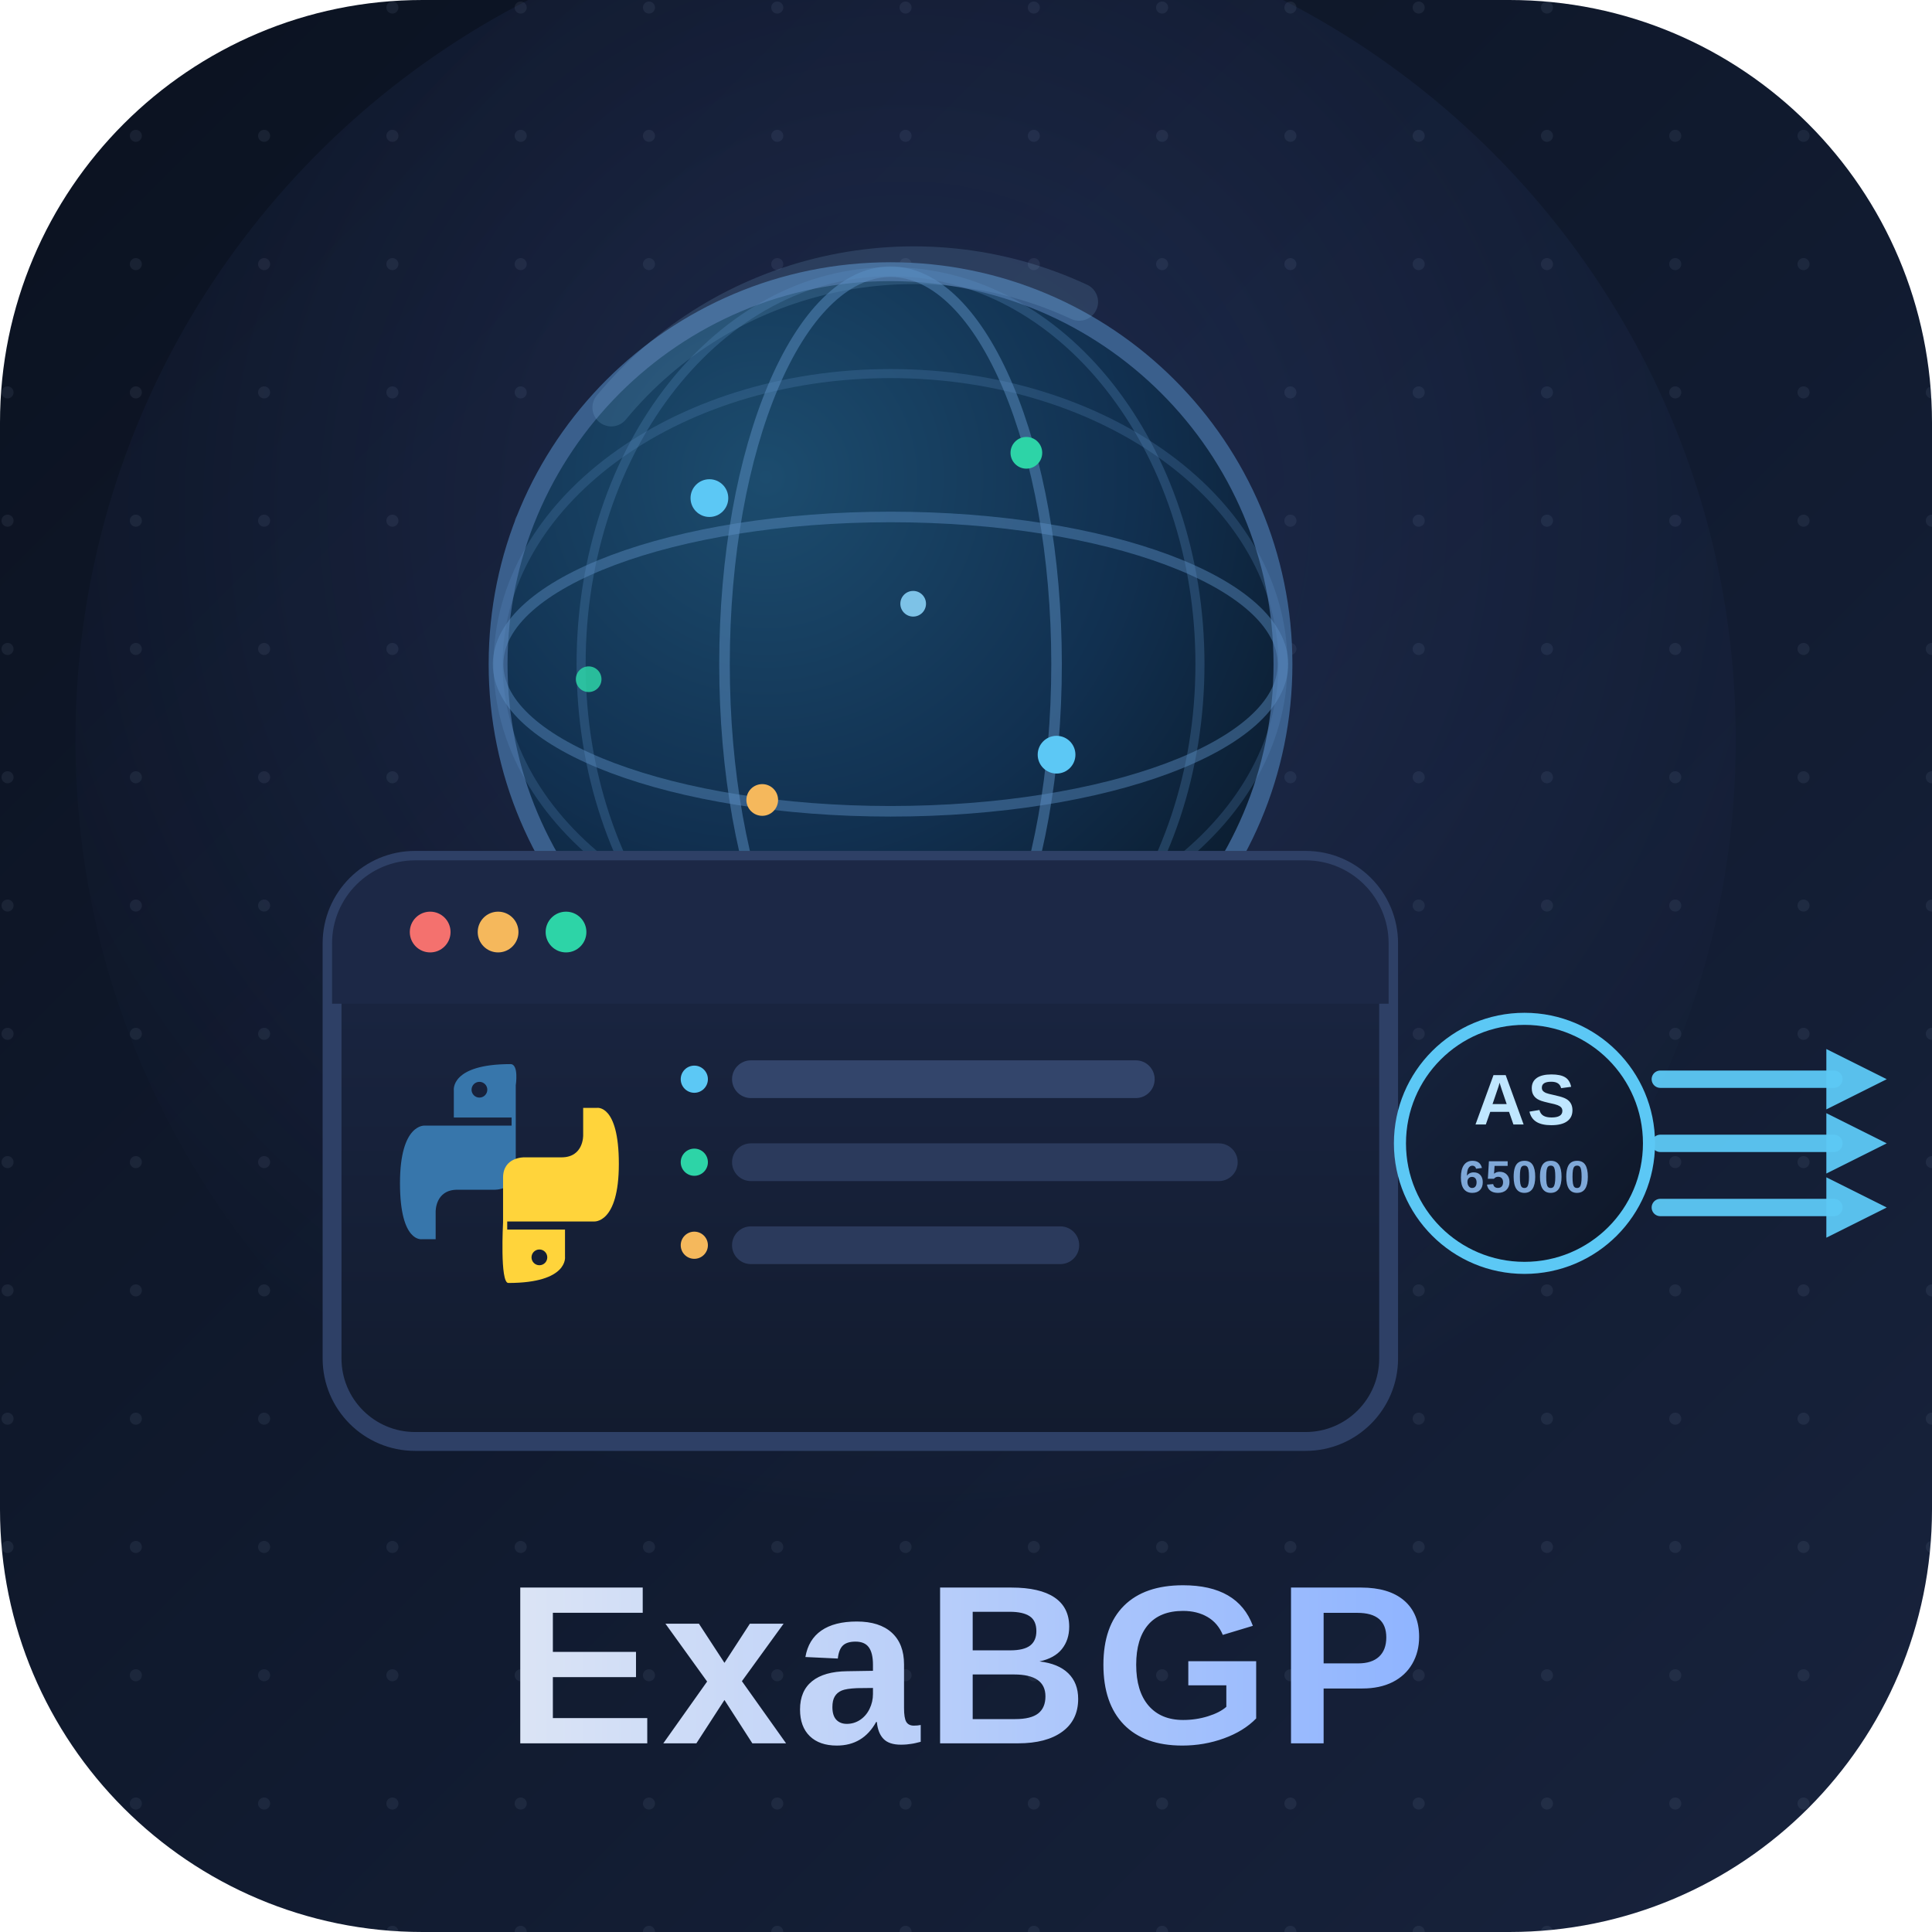
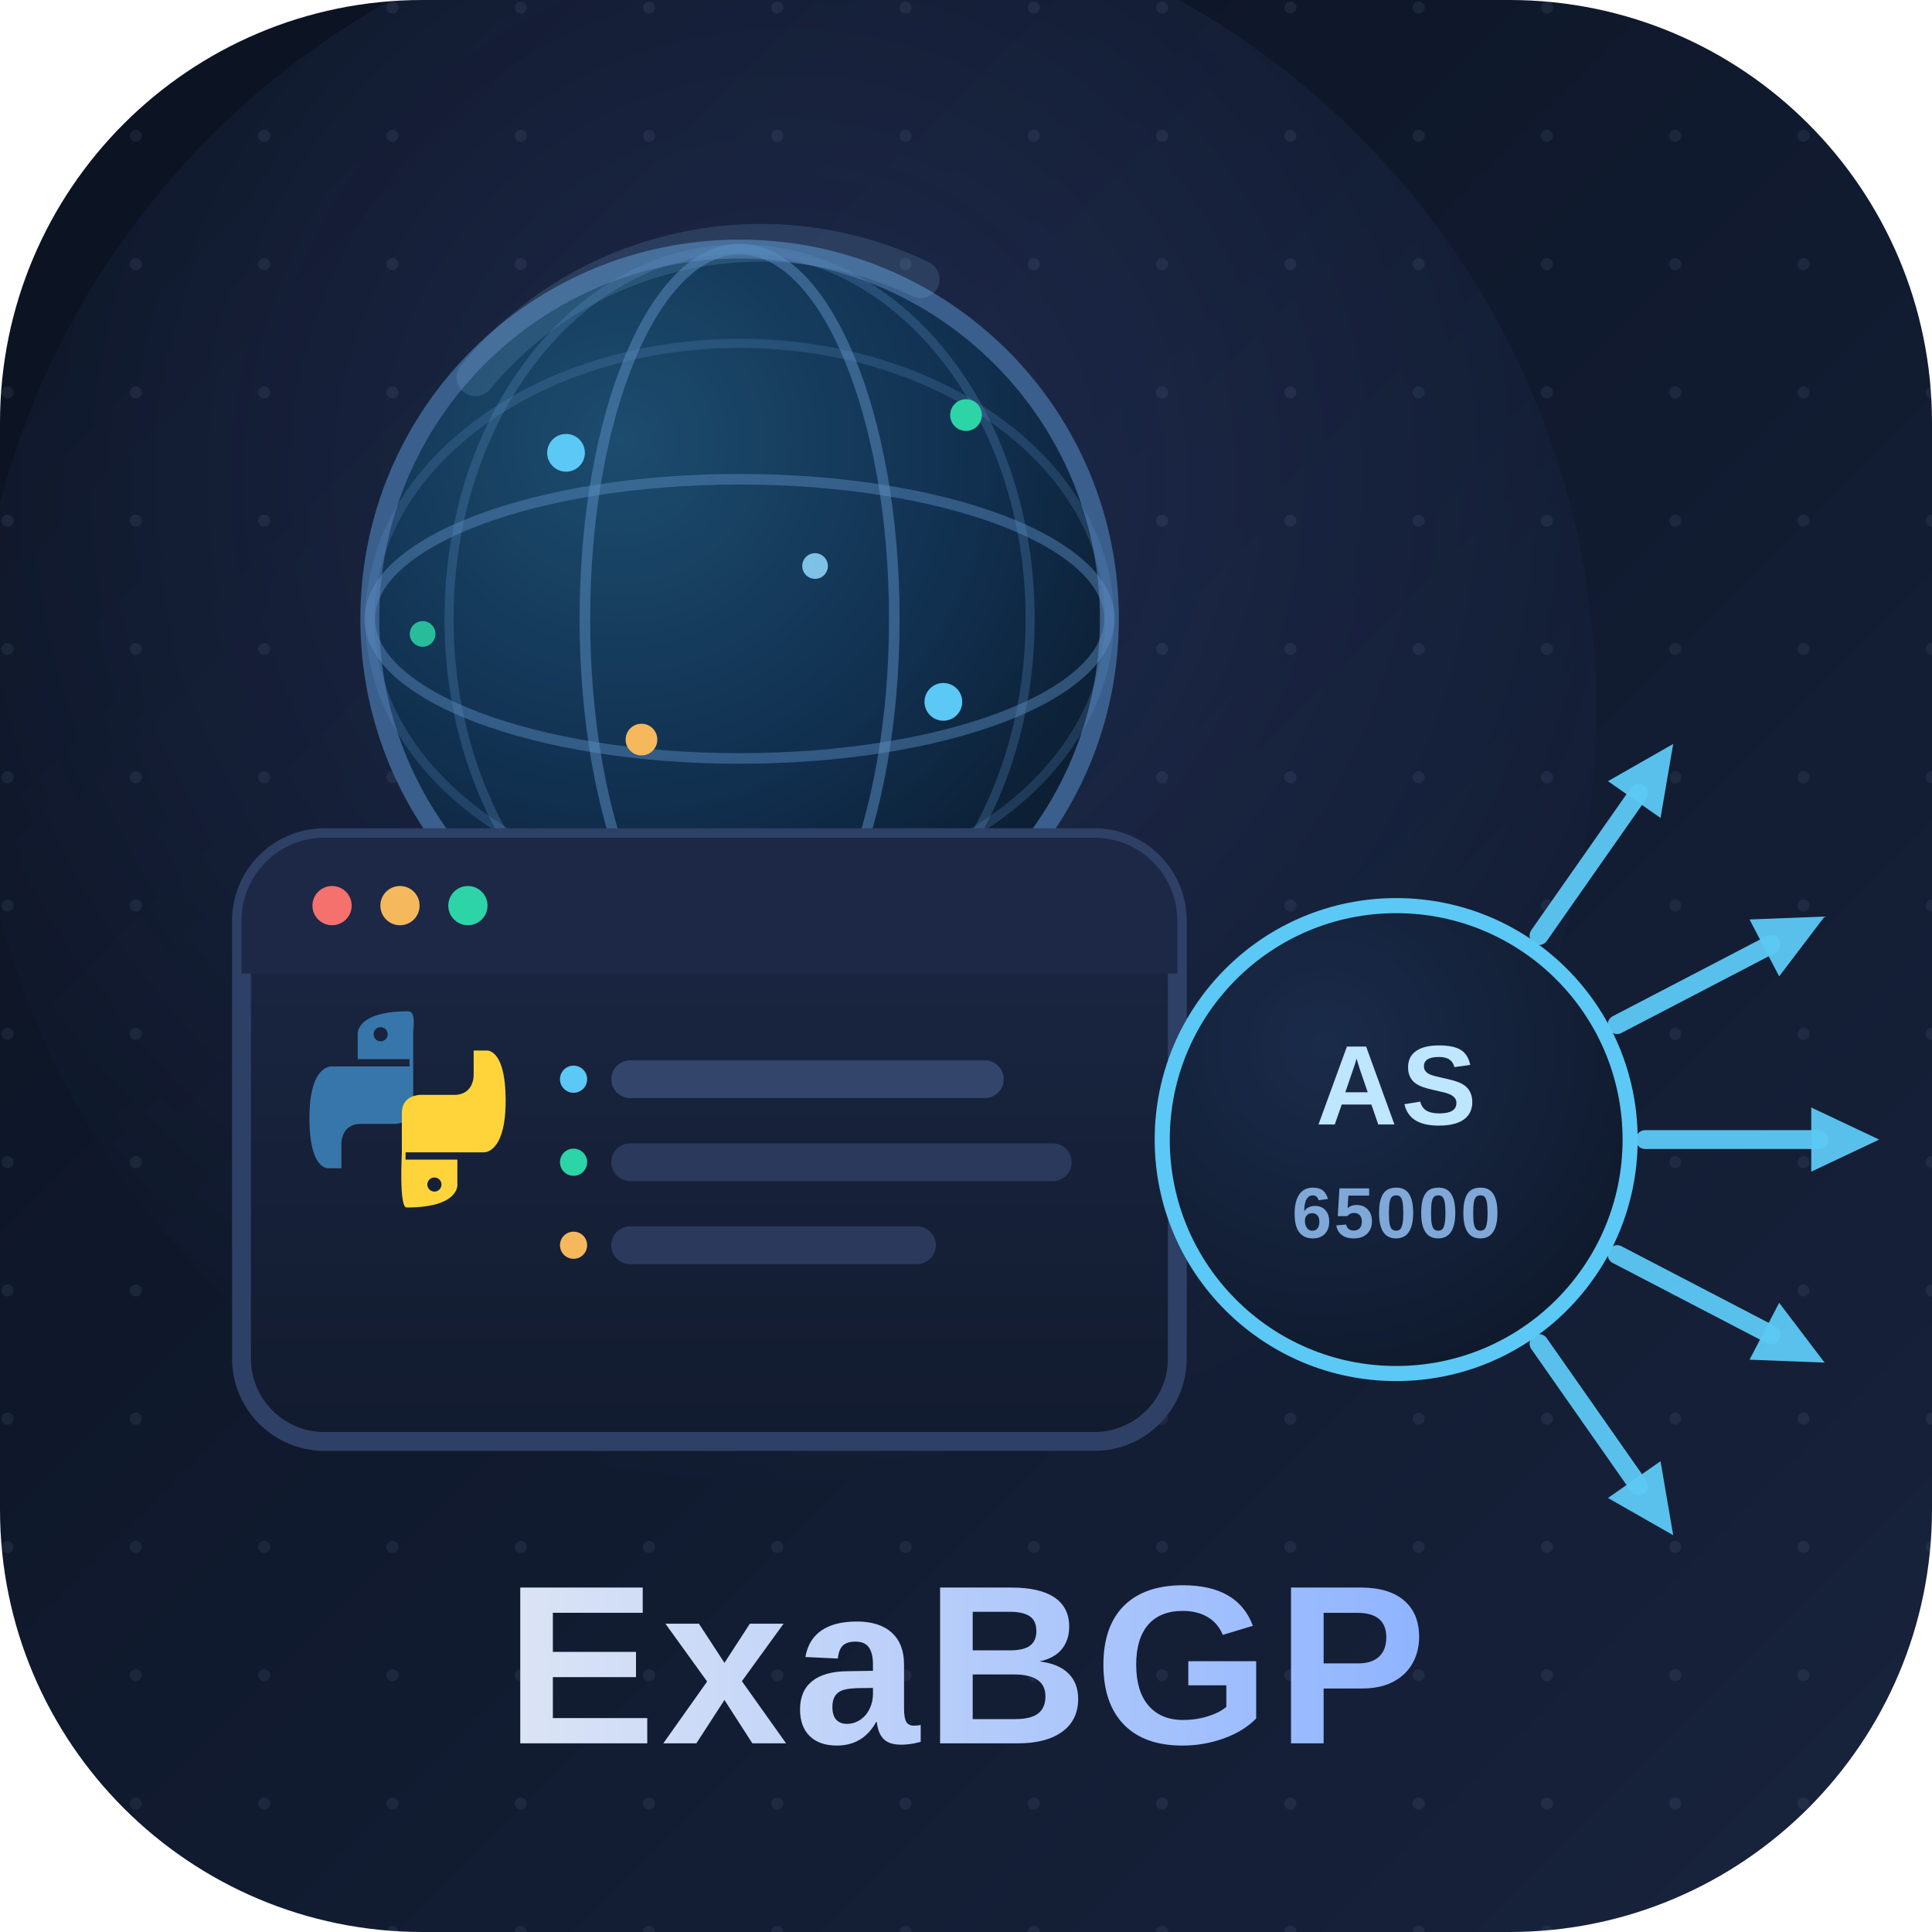
<svg xmlns="http://www.w3.org/2000/svg" viewBox="0 0 512 512" width="512" height="512" role="img" aria-label="ExaBGP">
  <defs>
    <linearGradient id="bg" x1="0" y1="0" x2="1" y2="1">
      <stop offset="0" stop-color="#0b1220" />
      <stop offset="0.55" stop-color="#111b30" />
      <stop offset="1" stop-color="#18233d" />
    </linearGradient>
    <radialGradient id="globe" cx="0.34" cy="0.26" r="0.86">
      <stop offset="0" stop-color="#1c4c6e" />
      <stop offset="0.55" stop-color="#113050" />
      <stop offset="1" stop-color="#0a1828" />
    </radialGradient>
    <radialGradient id="glow" cx="0.5" cy="0.36" r="0.62">
      <stop offset="0" stop-color="#6d8dff" stop-opacity="0.16" />
      <stop offset="1" stop-color="#6d8dff" stop-opacity="0" />
    </radialGradient>
    <linearGradient id="win" x1="0" y1="0" x2="0" y2="1">
      <stop offset="0" stop-color="#1b2745" />
      <stop offset="1" stop-color="#121b2e" />
    </linearGradient>
-     <linearGradient id="asg" x1="0" y1="0" x2="1" y2="1">
-       <stop offset="0" stop-color="#16233d" />
-       <stop offset="1" stop-color="#0e1728" />
-     </linearGradient>
+     <radialGradient id="asg" cx="0.35" cy="0.3" r="0.85">
+       <stop offset="0" stop-color="#1a2b4a" />
+       <stop offset="1" stop-color="#0d1728" />
+     </radialGradient>
    <linearGradient id="word" x1="0" y1="0" x2="1" y2="0">
      <stop offset="0" stop-color="#dbe4f5" />
      <stop offset="1" stop-color="#8fb4ff" />
    </linearGradient>
    <pattern id="dots" width="34" height="34" patternUnits="userSpaceOnUse">
      <circle cx="2" cy="2" r="1.6" fill="#8ea0c0" opacity="0.10" />
    </pattern>
    <clipPath id="winClip">
-       <rect x="88" y="228" width="280" height="154" rx="22" />
+       <rect x="64" y="222" width="248" height="160" rx="22" />
    </clipPath>
  </defs>
  <rect width="512" height="512" rx="112" fill="url(#bg)" />
  <rect width="512" height="512" rx="112" fill="url(#dots)" />
-   <circle cx="240" cy="196" r="220" fill="url(#glow)" />
+   <circle cx="208" cy="188" r="215" fill="url(#glow)" />
  <g>
-     <circle cx="236" cy="176" r="104" fill="url(#globe)" stroke="#3a5f8c" stroke-width="5" />
-     <path d="M162 108 A104 104 0 0 1 286 80" fill="none" stroke="#8ec6f2" stroke-opacity="0.16" stroke-width="10" stroke-linecap="round" />
+     <circle cx="196" cy="164" r="98" fill="url(#globe)" stroke="#3a5f8c" stroke-width="5" />
+     <path d="M126 100 A98 98 0 0 1 244 74" fill="none" stroke="#8ec6f2" stroke-opacity="0.16" stroke-width="10" stroke-linecap="round" />
    <g fill="none" stroke="#5b8fc4">
-       <ellipse cx="236" cy="176" rx="44" ry="104" stroke-width="2.8" opacity="0.5" />
-       <ellipse cx="236" cy="176" rx="82" ry="104" stroke-width="2.4" opacity="0.28" />
-       <ellipse cx="236" cy="176" rx="104" ry="39" stroke-width="2.8" opacity="0.45" />
-       <ellipse cx="236" cy="176" rx="104" ry="77" stroke-width="2.4" opacity="0.24" />
+       <ellipse cx="196" cy="164" rx="41" ry="98" stroke-width="2.8" opacity="0.5" />
+       <ellipse cx="196" cy="164" rx="77" ry="98" stroke-width="2.4" opacity="0.28" />
+       <ellipse cx="196" cy="164" rx="98" ry="37" stroke-width="2.8" opacity="0.45" />
+       <ellipse cx="196" cy="164" rx="98" ry="73" stroke-width="2.4" opacity="0.24" />
    </g>
    <g>
-       <circle cx="188" cy="132" r="5" fill="#5cc8f5" />
-       <circle cx="272" cy="120" r="4.2" fill="#2dd4a7" />
-       <circle cx="202" cy="212" r="4.2" fill="#f5b85c" />
-       <circle cx="280" cy="200" r="5" fill="#5cc8f5" />
-       <circle cx="242" cy="160" r="3.4" fill="#8fd9ff" opacity="0.85" />
-       <circle cx="156" cy="180" r="3.4" fill="#2dd4a7" opacity="0.85" />
+       <circle cx="150" cy="120" r="5" fill="#5cc8f5" />
+       <circle cx="256" cy="110" r="4.2" fill="#2dd4a7" />
+       <circle cx="170" cy="196" r="4.2" fill="#f5b85c" />
+       <circle cx="250" cy="186" r="5" fill="#5cc8f5" />
+       <circle cx="216" cy="150" r="3.4" fill="#8fd9ff" opacity="0.85" />
+       <circle cx="112" cy="168" r="3.4" fill="#2dd4a7" opacity="0.85" />
    </g>
  </g>
  <g>
-     <rect x="88" y="228" width="280" height="154" rx="22" fill="url(#win)" stroke="#2e4066" stroke-width="5" />
+     <rect x="64" y="222" width="248" height="160" rx="22" fill="url(#win)" stroke="#2e4066" stroke-width="5" />
    <g clip-path="url(#winClip)">
-       <rect x="88" y="228" width="280" height="38" fill="#1c2846" />
-       <circle cx="114" cy="247" r="5.4" fill="#f4716e" />
-       <circle cx="132" cy="247" r="5.4" fill="#f5b85c" />
-       <circle cx="150" cy="247" r="5.4" fill="#2dd4a7" />
-       <g transform="translate(106,282) scale(0.58)">
+       <rect x="64" y="222" width="248" height="36" fill="#1c2846" />
+       <circle cx="88" cy="240" r="5.2" fill="#f4716e" />
+       <circle cx="106" cy="240" r="5.2" fill="#f5b85c" />
+       <circle cx="124" cy="240" r="5.2" fill="#2dd4a7" />
+       <g transform="translate(82,268) scale(0.52)">
        <path fill="#3776AB" d="M50.5 0c-27.6 0-25.9 12-25.9 12v12.4h26.4v3.7H11.4S0 26.9 0 54.4C0 81.9 10.1 80 10.1 80h6.2V67.5s-.3-10.1 9.9-10.1h17.1s9.6.2 9.6-9.3V9.7S54.4 0 50.5 0zM36.3 8.1a3.6 3.6 0 1 1 0 7.2 3.6 3.6 0 0 1 0-7.2z" />
        <path fill="#FFD43B" d="M49.5 100c27.6 0 25.9-12 25.9-12V75.6H49v-3.7h39.6S100 73.1 100 45.6C100 18.1 89.9 20 89.9 20h-6.2v12.5s.3 10.1-9.9 10.1H56.7s-9.6-.2-9.6 9.3v20.4S45.6 100 49.5 100zm14.2-8.1a3.6 3.6 0 1 1 0-7.2 3.6 3.6 0 0 1 0 7.2z" />
      </g>
-       <circle cx="184" cy="286" r="3.6" fill="#5cc8f5" />
-       <rect x="194" y="281" width="112" height="10" rx="5" fill="#33456b" />
-       <circle cx="184" cy="308" r="3.6" fill="#2dd4a7" />
-       <rect x="194" y="303" width="134" height="10" rx="5" fill="#2b3a5c" />
-       <circle cx="184" cy="330" r="3.6" fill="#f5b85c" />
-       <rect x="194" y="325" width="92" height="10" rx="5" fill="#2b3a5c" />
+       <circle cx="152" cy="286" r="3.6" fill="#5cc8f5" />
+       <rect x="162" y="281" width="104" height="10" rx="5" fill="#33456b" />
+       <circle cx="152" cy="308" r="3.6" fill="#2dd4a7" />
+       <rect x="162" y="303" width="122" height="10" rx="5" fill="#2b3a5c" />
+       <circle cx="152" cy="330" r="3.6" fill="#f5b85c" />
+       <rect x="162" y="325" width="86" height="10" rx="5" fill="#2b3a5c" />
    </g>
  </g>
-   <circle cx="404" cy="303" r="33" fill="url(#asg)" stroke="#5cc8f5" stroke-width="3.2" />
-   <text x="404" y="298" text-anchor="middle" font-family="Segoe UI, Arial, sans-serif" font-size="19" font-weight="700" fill="#bfe6ff" letter-spacing="0.5">AS</text>
-   <text x="404" y="316" text-anchor="middle" font-family="Segoe UI, Arial, sans-serif" font-size="12" font-weight="600" fill="#7fa8d8" letter-spacing="0.3">65000</text>
-   <g stroke="#5cc8f5" stroke-width="4.6" stroke-linecap="round" opacity="0.95">
-     <path d="M440 286 L486 286" />
-     <path d="M440 303 L486 303" />
-     <path d="M440 320 L486 320" />
+   <circle cx="370" cy="302" r="62" fill="url(#asg)" stroke="#5cc8f5" stroke-width="4" />
+   <text x="370" y="298" text-anchor="middle" font-family="Segoe UI, Arial, sans-serif" font-size="30" font-weight="700" fill="#bfe6ff" letter-spacing="1">AS</text>
+   <text x="370" y="328" text-anchor="middle" font-family="Segoe UI, Arial, sans-serif" font-size="19" font-weight="600" fill="#7fa8d8" letter-spacing="0.6">65000</text>
+   <g transform="translate(370,302)" stroke="#5cc8f5" stroke-width="5" stroke-linecap="round" opacity="0.95">
+     <g transform="rotate(-55)">
+       <path d="M66 0 L112 0" />
+     </g>
+     <g transform="rotate(-27.5)">
+       <path d="M66 0 L112 0" />
+     </g>
+     <g transform="rotate(0)">
+       <path d="M66 0 L112 0" />
+     </g>
+     <g transform="rotate(27.5)">
+       <path d="M66 0 L112 0" />
+     </g>
+     <g transform="rotate(55)">
+       <path d="M66 0 L112 0" />
+     </g>
  </g>
-   <g fill="#5cc8f5" opacity="0.95">
-     <path d="M484 278 L500 286 L484 294 Z" />
-     <path d="M484 295 L500 303 L484 311 Z" />
-     <path d="M484 312 L500 320 L484 328 Z" />
+   <g transform="translate(370,302)" fill="#5cc8f5" opacity="0.95">
+     <g transform="rotate(-55)">
+       <path d="M110 -8.5 L128 0 L110 8.5 Z" />
+     </g>
+     <g transform="rotate(-27.5)">
+       <path d="M110 -8.5 L128 0 L110 8.5 Z" />
+     </g>
+     <g transform="rotate(0)">
+       <path d="M110 -8.5 L128 0 L110 8.5 Z" />
+     </g>
+     <g transform="rotate(27.5)">
+       <path d="M110 -8.5 L128 0 L110 8.5 Z" />
+     </g>
+     <g transform="rotate(55)">
+       <path d="M110 -8.5 L128 0 L110 8.5 Z" />
+     </g>
  </g>
  <text x="256" y="462" text-anchor="middle" font-family="Segoe UI, Arial, Helvetica, sans-serif" font-size="60" font-weight="800" letter-spacing="1.5" fill="url(#word)">ExaBGP</text>
</svg>
